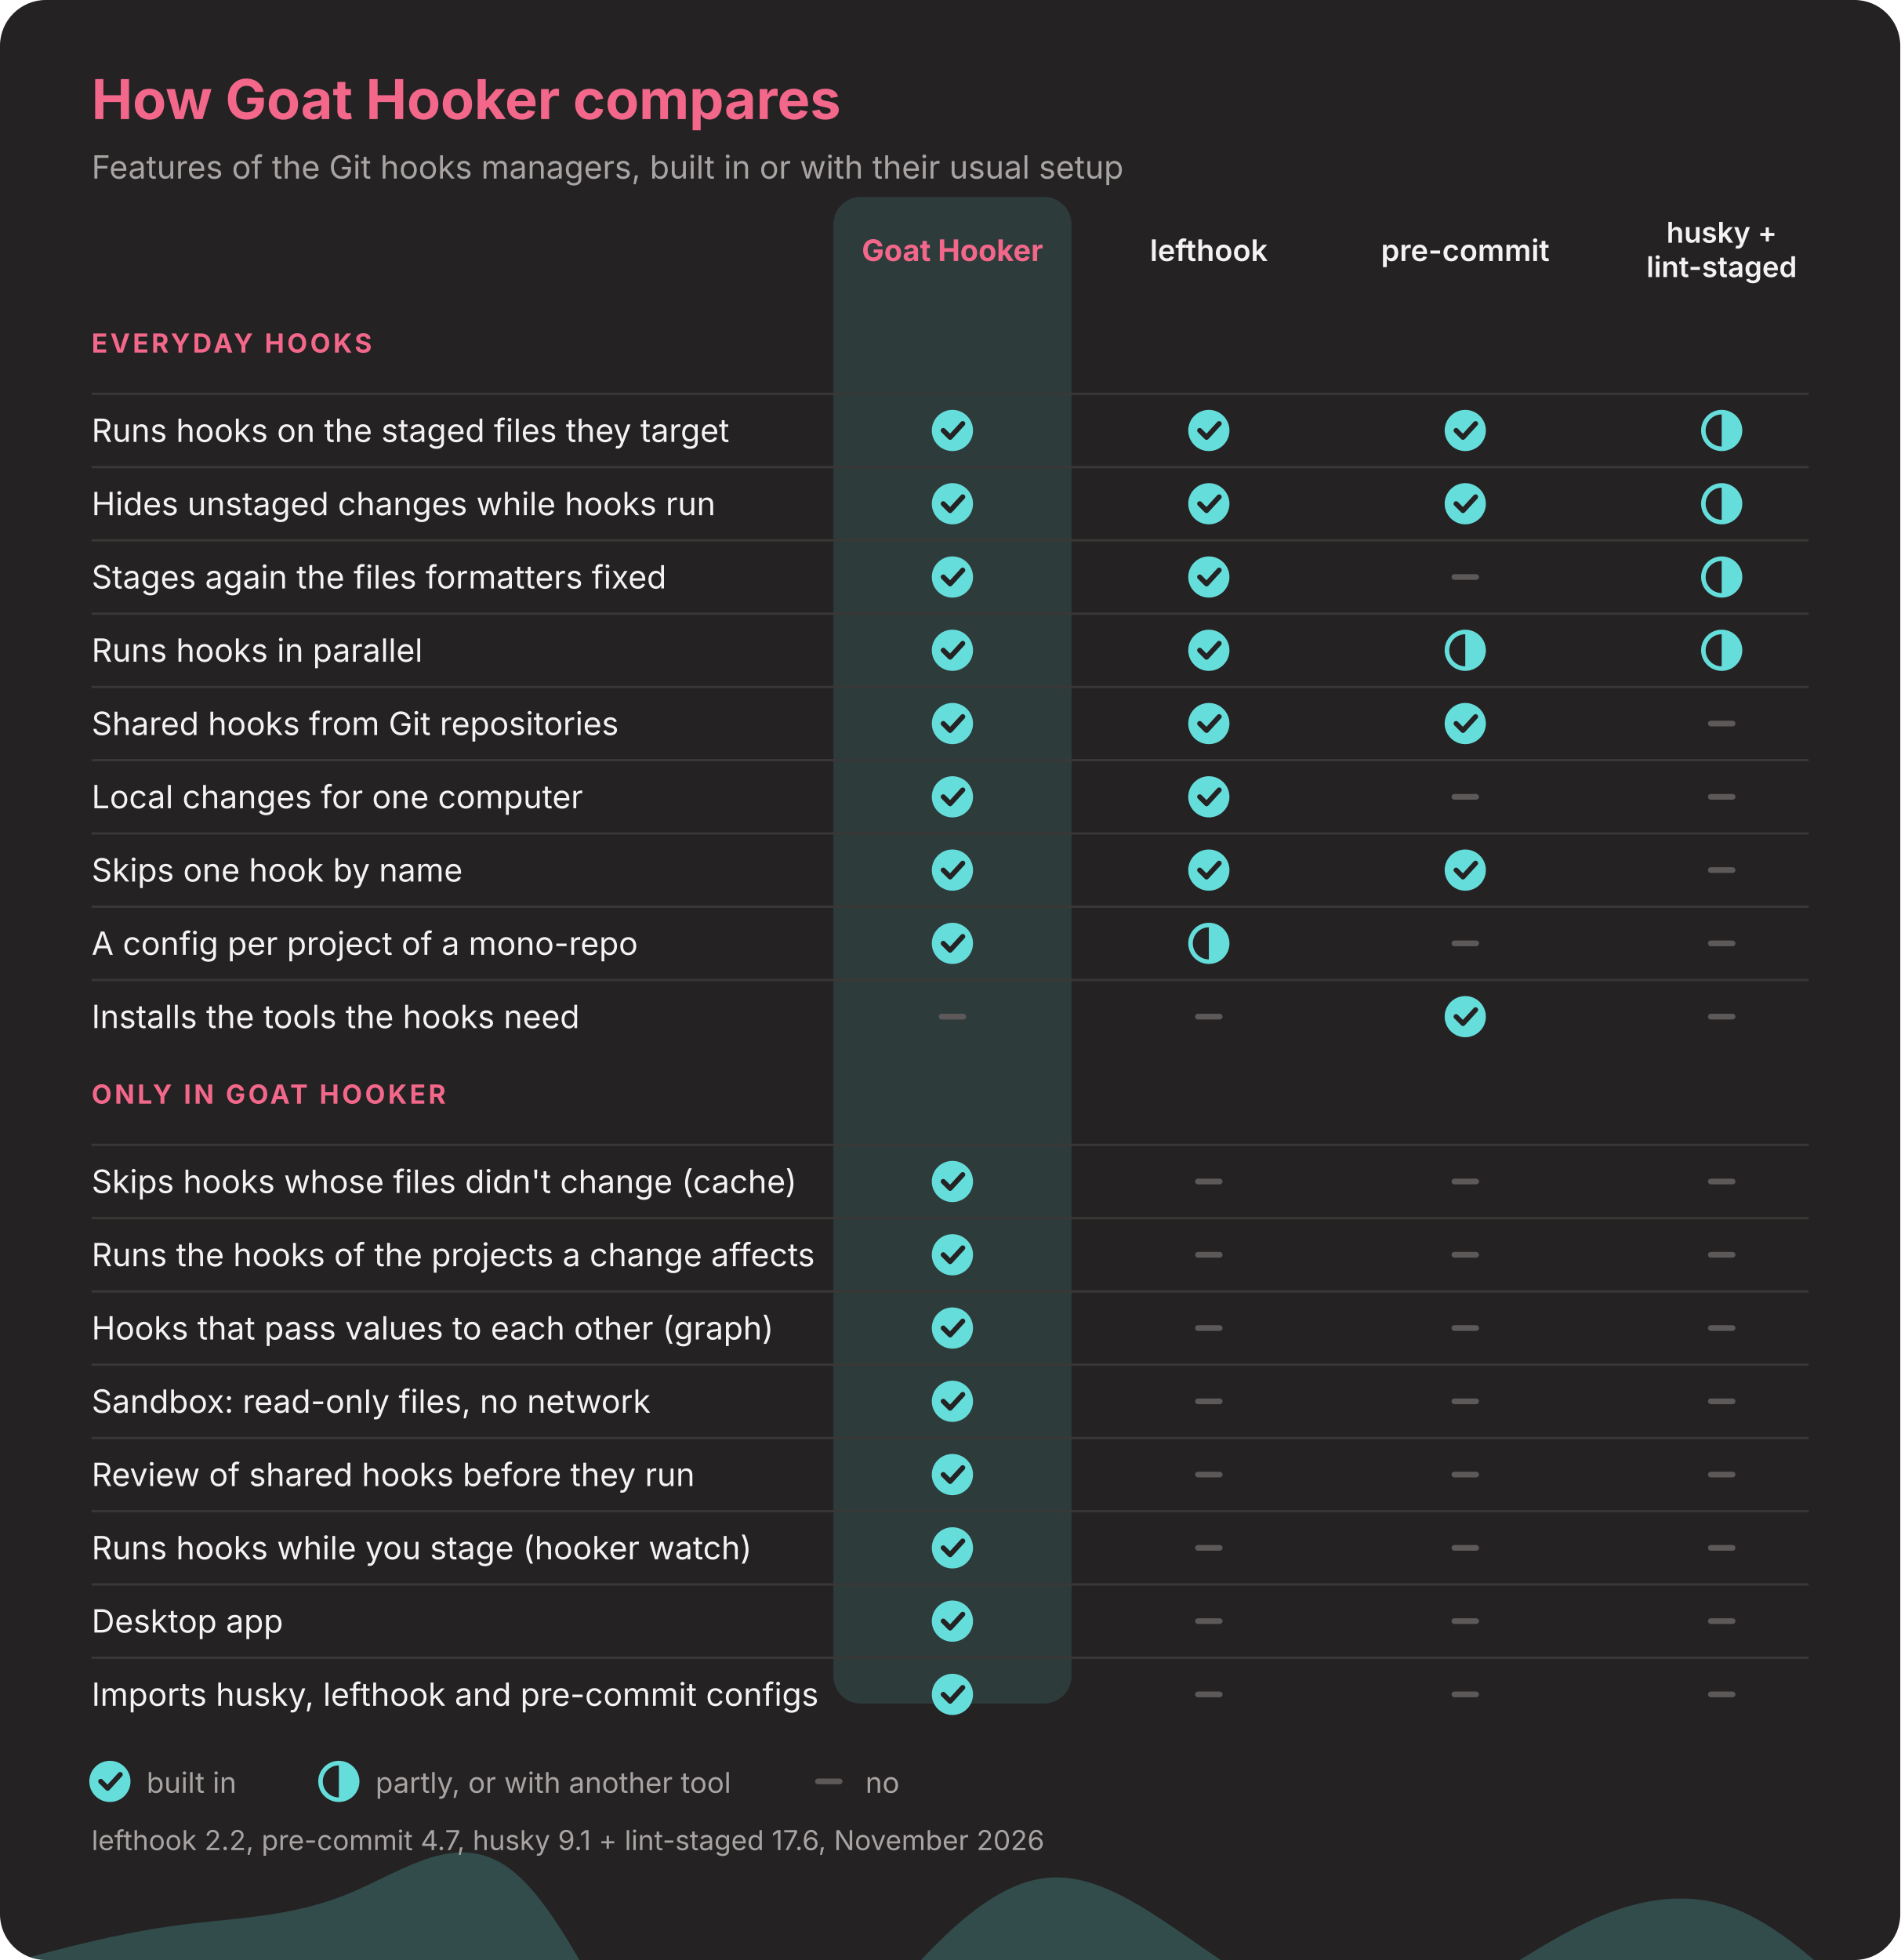
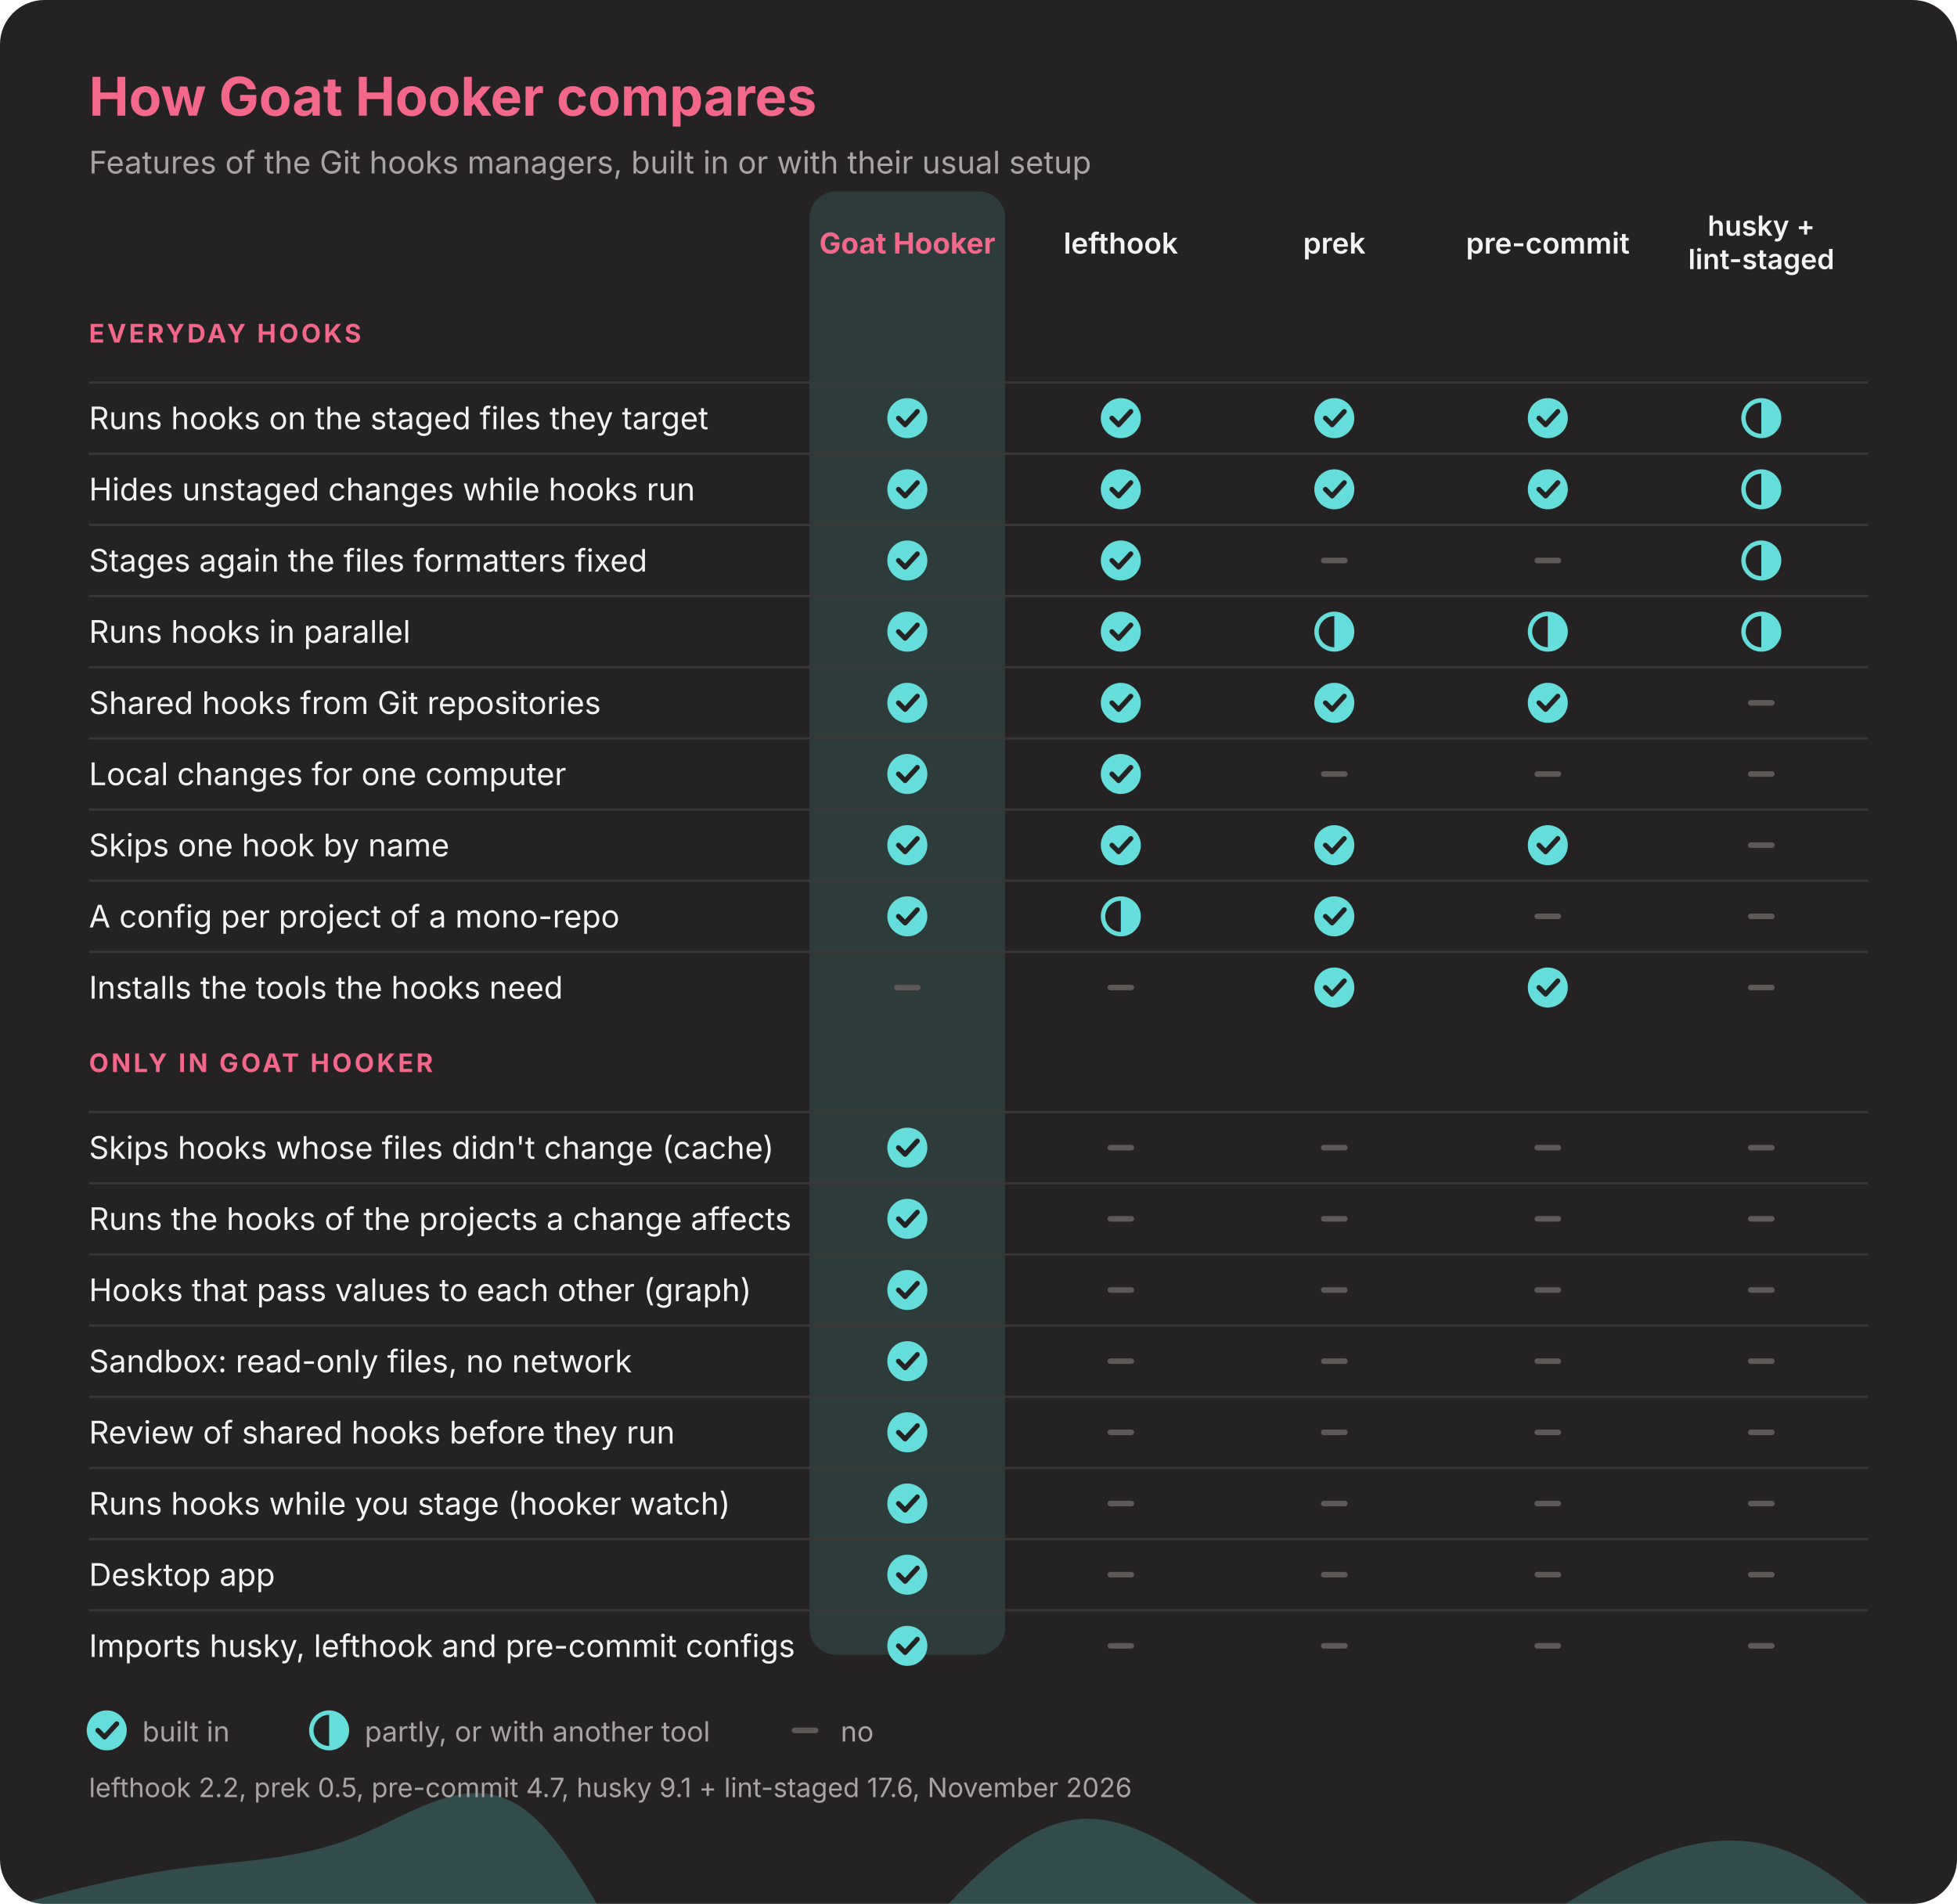
- <svg xmlns="http://www.w3.org/2000/svg" width="830" height="856" viewBox="0 0 830 856" fill="none">
+ <svg xmlns="http://www.w3.org/2000/svg" width="880" height="856" viewBox="0 0 880 856" fill="none">
  <defs>
    <clipPath id="card">
-       <rect width="830" height="856" rx="20" />
+       <rect width="880" height="856" rx="20" />
    </clipPath>
  </defs>
  <g clip-path="url(#card)">
-     <rect width="830" height="856" rx="20" fill="#242222" />
-     <path transform="translate(0 741.0) scale(1.0)" d="M0 117.369L12.525 113.907C25.05 110.445 50.796 103.521 75.846 100.059C100.896 96.597 126.642 96.597 151.692 86.212C177.437 75.826 202.487 55.054 227.537 79.288C253.283 103.521 278.333 172.761 303.383 190.071C329.129 207.38 354.179 172.761 379.229 141.603C404.975 110.445 430.025 82.75 455.771 79.288C480.821 75.826 505.871 96.597 531.617 113.907C556.667 131.217 581.717 145.065 607.462 141.603C632.512 138.141 657.562 117.369 683.308 103.521C708.358 89.674 734.104 82.75 759.154 93.135C784.204 103.521 809.95 131.217 822.475 145.065L835 158.913V242H822.475C809.95 242 784.204 242 759.154 242C734.104 242 708.358 242 683.308 242C657.562 242 632.512 242 607.462 242C581.717 242 556.667 242 531.617 242C505.871 242 480.821 242 455.771 242C430.025 242 404.975 242 379.229 242C354.179 242 329.129 242 303.383 242C278.333 242 253.283 242 227.537 242C202.487 242 177.437 242 151.692 242C126.642 242 100.896 242 75.846 242C50.796 242 25.05 242 12.525 242H0V117.369Z" fill="#65DDDB" fill-opacity="0.22" />
+     <rect width="880" height="856" rx="20" fill="#242222" />
+     <path transform="translate(0 734.0723) scale(1.060241)" d="M0 117.369L12.525 113.907C25.05 110.445 50.796 103.521 75.846 100.059C100.896 96.597 126.642 96.597 151.692 86.212C177.437 75.826 202.487 55.054 227.537 79.288C253.283 103.521 278.333 172.761 303.383 190.071C329.129 207.38 354.179 172.761 379.229 141.603C404.975 110.445 430.025 82.75 455.771 79.288C480.821 75.826 505.871 96.597 531.617 113.907C556.667 131.217 581.717 145.065 607.462 141.603C632.512 138.141 657.562 117.369 683.308 103.521C708.358 89.674 734.104 82.75 759.154 93.135C784.204 103.521 809.95 131.217 822.475 145.065L835 158.913V242H822.475C809.95 242 784.204 242 759.154 242C734.104 242 708.358 242 683.308 242C657.562 242 632.512 242 607.462 242C581.717 242 556.667 242 531.617 242C505.871 242 480.821 242 455.771 242C430.025 242 404.975 242 379.229 242C354.179 242 329.129 242 303.383 242C278.333 242 253.283 242 227.537 242C202.487 242 177.437 242 151.692 242C126.642 242 100.896 242 75.846 242C50.796 242 25.05 242 12.525 242H0V117.369Z" fill="#65DDDB" fill-opacity="0.22" />
    <text x="40" y="52" font-family="Inter, -apple-system, 'Segoe UI', Roboto, Helvetica, Arial, sans-serif" font-size="24" font-weight="700" fill="#F3678B" text-anchor="start">How Goat Hooker compares</text>
    <text x="40" y="78" font-family="Inter, -apple-system, 'Segoe UI', Roboto, Helvetica, Arial, sans-serif" font-size="14" font-weight="400" fill="#A9A4A4" text-anchor="start">Features of the Git hooks managers, built in or with their usual setup</text>
-     <rect x="364" y="86" width="104" height="658" rx="12" fill="#2E3B3B" />
-     <text x="416.0" y="114" font-family="Inter, -apple-system, 'Segoe UI', Roboto, Helvetica, Arial, sans-serif" font-size="13" font-weight="700" fill="#F3678B" text-anchor="middle">Goat Hooker</text>
-     <text x="528.0" y="114" font-family="Inter, -apple-system, 'Segoe UI', Roboto, Helvetica, Arial, sans-serif" font-size="13" font-weight="600" fill="#F4F2F2" text-anchor="middle">lefthook</text>
-     <text x="640.0" y="114" font-family="Inter, -apple-system, 'Segoe UI', Roboto, Helvetica, Arial, sans-serif" font-size="13" font-weight="600" fill="#F4F2F2" text-anchor="middle">pre-commit</text>
-     <text x="752.0" y="106" font-family="Inter, -apple-system, 'Segoe UI', Roboto, Helvetica, Arial, sans-serif" font-size="12.5" font-weight="600" fill="#F4F2F2" text-anchor="middle">husky +</text>
-     <text x="752.0" y="121" font-family="Inter, -apple-system, 'Segoe UI', Roboto, Helvetica, Arial, sans-serif" font-size="12.5" font-weight="600" fill="#F4F2F2" text-anchor="middle">lint-staged</text>
+     <rect x="364" y="86" width="88" height="658" rx="12" fill="#2E3B3B" />
+     <text x="408.0" y="114" font-family="Inter, -apple-system, 'Segoe UI', Roboto, Helvetica, Arial, sans-serif" font-size="13" font-weight="700" fill="#F3678B" text-anchor="middle">Goat Hooker</text>
+     <text x="504.0" y="114" font-family="Inter, -apple-system, 'Segoe UI', Roboto, Helvetica, Arial, sans-serif" font-size="13" font-weight="600" fill="#F4F2F2" text-anchor="middle">lefthook</text>
+     <text x="600.0" y="114" font-family="Inter, -apple-system, 'Segoe UI', Roboto, Helvetica, Arial, sans-serif" font-size="13" font-weight="600" fill="#F4F2F2" text-anchor="middle">prek</text>
+     <text x="696.0" y="114" font-family="Inter, -apple-system, 'Segoe UI', Roboto, Helvetica, Arial, sans-serif" font-size="13" font-weight="600" fill="#F4F2F2" text-anchor="middle">pre-commit</text>
+     <text x="792.0" y="106" font-family="Inter, -apple-system, 'Segoe UI', Roboto, Helvetica, Arial, sans-serif" font-size="12.5" font-weight="600" fill="#F4F2F2" text-anchor="middle">husky +</text>
+     <text x="792.0" y="121" font-family="Inter, -apple-system, 'Segoe UI', Roboto, Helvetica, Arial, sans-serif" font-size="12.5" font-weight="600" fill="#F4F2F2" text-anchor="middle">lint-staged</text>
    <text x="40" y="154" font-family="Inter, -apple-system, 'Segoe UI', Roboto, Helvetica, Arial, sans-serif" font-size="11.5" font-weight="700" fill="#F3678B" text-anchor="start" letter-spacing="1.2">EVERYDAY HOOKS</text>
-     <line x1="40" x2="790" y1="172" y2="172" stroke="#3A3737" />
+     <line x1="40" x2="840" y1="172" y2="172" stroke="#3A3737" />
    <text x="40" y="193" font-family="Inter, -apple-system, 'Segoe UI', Roboto, Helvetica, Arial, sans-serif" font-size="14" font-weight="400" fill="#F4F2F2" text-anchor="start">Runs hooks on the staged files they target</text>
-     <circle cx="416.0" cy="188" r="9" fill="#65DDDB" />
-     <path d="M412.0 188 l3 3 l5.5 -6" stroke="#242222" stroke-width="2.2" stroke-linecap="round" stroke-linejoin="round" fill="none" />
-     <circle cx="528.0" cy="188" r="9" fill="#65DDDB" />
-     <path d="M524.0 188 l3 3 l5.5 -6" stroke="#242222" stroke-width="2.2" stroke-linecap="round" stroke-linejoin="round" fill="none" />
-     <circle cx="640.0" cy="188" r="9" fill="#65DDDB" />
-     <path d="M636.0 188 l3 3 l5.5 -6" stroke="#242222" stroke-width="2.2" stroke-linecap="round" stroke-linejoin="round" fill="none" />
-     <circle cx="752.0" cy="188" r="8" stroke="#65DDDB" stroke-width="2" fill="none" />
-     <path d="M752.0 180 a8 8 0 0 1 0 16 z" fill="#65DDDB" />
-     <line x1="40" x2="790" y1="204" y2="204" stroke="#3A3737" />
+     <circle cx="408.0" cy="188" r="9" fill="#65DDDB" />
+     <path d="M404.0 188 l3 3 l5.5 -6" stroke="#242222" stroke-width="2.2" stroke-linecap="round" stroke-linejoin="round" fill="none" />
+     <circle cx="504.0" cy="188" r="9" fill="#65DDDB" />
+     <path d="M500.0 188 l3 3 l5.5 -6" stroke="#242222" stroke-width="2.2" stroke-linecap="round" stroke-linejoin="round" fill="none" />
+     <circle cx="600.0" cy="188" r="9" fill="#65DDDB" />
+     <path d="M596.0 188 l3 3 l5.5 -6" stroke="#242222" stroke-width="2.2" stroke-linecap="round" stroke-linejoin="round" fill="none" />
+     <circle cx="696.0" cy="188" r="9" fill="#65DDDB" />
+     <path d="M692.0 188 l3 3 l5.5 -6" stroke="#242222" stroke-width="2.2" stroke-linecap="round" stroke-linejoin="round" fill="none" />
+     <circle cx="792.0" cy="188" r="8" stroke="#65DDDB" stroke-width="2" fill="none" />
+     <path d="M792.0 180 a8 8 0 0 1 0 16 z" fill="#65DDDB" />
+     <line x1="40" x2="840" y1="204" y2="204" stroke="#3A3737" />
    <text x="40" y="225" font-family="Inter, -apple-system, 'Segoe UI', Roboto, Helvetica, Arial, sans-serif" font-size="14" font-weight="400" fill="#F4F2F2" text-anchor="start">Hides unstaged changes while hooks run</text>
-     <circle cx="416.0" cy="220" r="9" fill="#65DDDB" />
-     <path d="M412.0 220 l3 3 l5.5 -6" stroke="#242222" stroke-width="2.2" stroke-linecap="round" stroke-linejoin="round" fill="none" />
-     <circle cx="528.0" cy="220" r="9" fill="#65DDDB" />
-     <path d="M524.0 220 l3 3 l5.5 -6" stroke="#242222" stroke-width="2.2" stroke-linecap="round" stroke-linejoin="round" fill="none" />
-     <circle cx="640.0" cy="220" r="9" fill="#65DDDB" />
-     <path d="M636.0 220 l3 3 l5.5 -6" stroke="#242222" stroke-width="2.2" stroke-linecap="round" stroke-linejoin="round" fill="none" />
-     <circle cx="752.0" cy="220" r="8" stroke="#65DDDB" stroke-width="2" fill="none" />
-     <path d="M752.0 212 a8 8 0 0 1 0 16 z" fill="#65DDDB" />
-     <line x1="40" x2="790" y1="236" y2="236" stroke="#3A3737" />
+     <circle cx="408.0" cy="220" r="9" fill="#65DDDB" />
+     <path d="M404.0 220 l3 3 l5.5 -6" stroke="#242222" stroke-width="2.2" stroke-linecap="round" stroke-linejoin="round" fill="none" />
+     <circle cx="504.0" cy="220" r="9" fill="#65DDDB" />
+     <path d="M500.0 220 l3 3 l5.5 -6" stroke="#242222" stroke-width="2.2" stroke-linecap="round" stroke-linejoin="round" fill="none" />
+     <circle cx="600.0" cy="220" r="9" fill="#65DDDB" />
+     <path d="M596.0 220 l3 3 l5.5 -6" stroke="#242222" stroke-width="2.2" stroke-linecap="round" stroke-linejoin="round" fill="none" />
+     <circle cx="696.0" cy="220" r="9" fill="#65DDDB" />
+     <path d="M692.0 220 l3 3 l5.5 -6" stroke="#242222" stroke-width="2.2" stroke-linecap="round" stroke-linejoin="round" fill="none" />
+     <circle cx="792.0" cy="220" r="8" stroke="#65DDDB" stroke-width="2" fill="none" />
+     <path d="M792.0 212 a8 8 0 0 1 0 16 z" fill="#65DDDB" />
+     <line x1="40" x2="840" y1="236" y2="236" stroke="#3A3737" />
    <text x="40" y="257" font-family="Inter, -apple-system, 'Segoe UI', Roboto, Helvetica, Arial, sans-serif" font-size="14" font-weight="400" fill="#F4F2F2" text-anchor="start">Stages again the files formatters fixed</text>
-     <circle cx="416.0" cy="252" r="9" fill="#65DDDB" />
-     <path d="M412.0 252 l3 3 l5.5 -6" stroke="#242222" stroke-width="2.2" stroke-linecap="round" stroke-linejoin="round" fill="none" />
-     <circle cx="528.0" cy="252" r="9" fill="#65DDDB" />
-     <path d="M524.0 252 l3 3 l5.5 -6" stroke="#242222" stroke-width="2.2" stroke-linecap="round" stroke-linejoin="round" fill="none" />
-     <rect x="634.0" y="250.75" width="12" height="2.5" rx="1.25" fill="#5E5959" />
-     <circle cx="752.0" cy="252" r="8" stroke="#65DDDB" stroke-width="2" fill="none" />
-     <path d="M752.0 244 a8 8 0 0 1 0 16 z" fill="#65DDDB" />
-     <line x1="40" x2="790" y1="268" y2="268" stroke="#3A3737" />
+     <circle cx="408.0" cy="252" r="9" fill="#65DDDB" />
+     <path d="M404.0 252 l3 3 l5.5 -6" stroke="#242222" stroke-width="2.2" stroke-linecap="round" stroke-linejoin="round" fill="none" />
+     <circle cx="504.0" cy="252" r="9" fill="#65DDDB" />
+     <path d="M500.0 252 l3 3 l5.5 -6" stroke="#242222" stroke-width="2.2" stroke-linecap="round" stroke-linejoin="round" fill="none" />
+     <rect x="594.0" y="250.75" width="12" height="2.5" rx="1.25" fill="#5E5959" />
+     <rect x="690.0" y="250.75" width="12" height="2.5" rx="1.25" fill="#5E5959" />
+     <circle cx="792.0" cy="252" r="8" stroke="#65DDDB" stroke-width="2" fill="none" />
+     <path d="M792.0 244 a8 8 0 0 1 0 16 z" fill="#65DDDB" />
+     <line x1="40" x2="840" y1="268" y2="268" stroke="#3A3737" />
    <text x="40" y="289" font-family="Inter, -apple-system, 'Segoe UI', Roboto, Helvetica, Arial, sans-serif" font-size="14" font-weight="400" fill="#F4F2F2" text-anchor="start">Runs hooks in parallel</text>
-     <circle cx="416.0" cy="284" r="9" fill="#65DDDB" />
-     <path d="M412.0 284 l3 3 l5.5 -6" stroke="#242222" stroke-width="2.2" stroke-linecap="round" stroke-linejoin="round" fill="none" />
-     <circle cx="528.0" cy="284" r="9" fill="#65DDDB" />
-     <path d="M524.0 284 l3 3 l5.5 -6" stroke="#242222" stroke-width="2.2" stroke-linecap="round" stroke-linejoin="round" fill="none" />
-     <circle cx="640.0" cy="284" r="8" stroke="#65DDDB" stroke-width="2" fill="none" />
-     <path d="M640.0 276 a8 8 0 0 1 0 16 z" fill="#65DDDB" />
-     <circle cx="752.0" cy="284" r="8" stroke="#65DDDB" stroke-width="2" fill="none" />
-     <path d="M752.0 276 a8 8 0 0 1 0 16 z" fill="#65DDDB" />
-     <line x1="40" x2="790" y1="300" y2="300" stroke="#3A3737" />
+     <circle cx="408.0" cy="284" r="9" fill="#65DDDB" />
+     <path d="M404.0 284 l3 3 l5.5 -6" stroke="#242222" stroke-width="2.2" stroke-linecap="round" stroke-linejoin="round" fill="none" />
+     <circle cx="504.0" cy="284" r="9" fill="#65DDDB" />
+     <path d="M500.0 284 l3 3 l5.5 -6" stroke="#242222" stroke-width="2.2" stroke-linecap="round" stroke-linejoin="round" fill="none" />
+     <circle cx="600.0" cy="284" r="8" stroke="#65DDDB" stroke-width="2" fill="none" />
+     <path d="M600.0 276 a8 8 0 0 1 0 16 z" fill="#65DDDB" />
+     <circle cx="696.0" cy="284" r="8" stroke="#65DDDB" stroke-width="2" fill="none" />
+     <path d="M696.0 276 a8 8 0 0 1 0 16 z" fill="#65DDDB" />
+     <circle cx="792.0" cy="284" r="8" stroke="#65DDDB" stroke-width="2" fill="none" />
+     <path d="M792.0 276 a8 8 0 0 1 0 16 z" fill="#65DDDB" />
+     <line x1="40" x2="840" y1="300" y2="300" stroke="#3A3737" />
    <text x="40" y="321" font-family="Inter, -apple-system, 'Segoe UI', Roboto, Helvetica, Arial, sans-serif" font-size="14" font-weight="400" fill="#F4F2F2" text-anchor="start">Shared hooks from Git repositories</text>
-     <circle cx="416.0" cy="316" r="9" fill="#65DDDB" />
-     <path d="M412.0 316 l3 3 l5.5 -6" stroke="#242222" stroke-width="2.2" stroke-linecap="round" stroke-linejoin="round" fill="none" />
-     <circle cx="528.0" cy="316" r="9" fill="#65DDDB" />
-     <path d="M524.0 316 l3 3 l5.5 -6" stroke="#242222" stroke-width="2.2" stroke-linecap="round" stroke-linejoin="round" fill="none" />
-     <circle cx="640.0" cy="316" r="9" fill="#65DDDB" />
-     <path d="M636.0 316 l3 3 l5.5 -6" stroke="#242222" stroke-width="2.2" stroke-linecap="round" stroke-linejoin="round" fill="none" />
-     <rect x="746.0" y="314.75" width="12" height="2.5" rx="1.25" fill="#5E5959" />
-     <line x1="40" x2="790" y1="332" y2="332" stroke="#3A3737" />
+     <circle cx="408.0" cy="316" r="9" fill="#65DDDB" />
+     <path d="M404.0 316 l3 3 l5.5 -6" stroke="#242222" stroke-width="2.2" stroke-linecap="round" stroke-linejoin="round" fill="none" />
+     <circle cx="504.0" cy="316" r="9" fill="#65DDDB" />
+     <path d="M500.0 316 l3 3 l5.5 -6" stroke="#242222" stroke-width="2.2" stroke-linecap="round" stroke-linejoin="round" fill="none" />
+     <circle cx="600.0" cy="316" r="9" fill="#65DDDB" />
+     <path d="M596.0 316 l3 3 l5.5 -6" stroke="#242222" stroke-width="2.2" stroke-linecap="round" stroke-linejoin="round" fill="none" />
+     <circle cx="696.0" cy="316" r="9" fill="#65DDDB" />
+     <path d="M692.0 316 l3 3 l5.5 -6" stroke="#242222" stroke-width="2.2" stroke-linecap="round" stroke-linejoin="round" fill="none" />
+     <rect x="786.0" y="314.75" width="12" height="2.5" rx="1.25" fill="#5E5959" />
+     <line x1="40" x2="840" y1="332" y2="332" stroke="#3A3737" />
    <text x="40" y="353" font-family="Inter, -apple-system, 'Segoe UI', Roboto, Helvetica, Arial, sans-serif" font-size="14" font-weight="400" fill="#F4F2F2" text-anchor="start">Local changes for one computer</text>
-     <circle cx="416.0" cy="348" r="9" fill="#65DDDB" />
-     <path d="M412.0 348 l3 3 l5.5 -6" stroke="#242222" stroke-width="2.2" stroke-linecap="round" stroke-linejoin="round" fill="none" />
-     <circle cx="528.0" cy="348" r="9" fill="#65DDDB" />
-     <path d="M524.0 348 l3 3 l5.5 -6" stroke="#242222" stroke-width="2.2" stroke-linecap="round" stroke-linejoin="round" fill="none" />
-     <rect x="634.0" y="346.75" width="12" height="2.5" rx="1.25" fill="#5E5959" />
-     <rect x="746.0" y="346.75" width="12" height="2.5" rx="1.25" fill="#5E5959" />
-     <line x1="40" x2="790" y1="364" y2="364" stroke="#3A3737" />
+     <circle cx="408.0" cy="348" r="9" fill="#65DDDB" />
+     <path d="M404.0 348 l3 3 l5.5 -6" stroke="#242222" stroke-width="2.2" stroke-linecap="round" stroke-linejoin="round" fill="none" />
+     <circle cx="504.0" cy="348" r="9" fill="#65DDDB" />
+     <path d="M500.0 348 l3 3 l5.5 -6" stroke="#242222" stroke-width="2.2" stroke-linecap="round" stroke-linejoin="round" fill="none" />
+     <rect x="594.0" y="346.75" width="12" height="2.5" rx="1.25" fill="#5E5959" />
+     <rect x="690.0" y="346.75" width="12" height="2.5" rx="1.25" fill="#5E5959" />
+     <rect x="786.0" y="346.75" width="12" height="2.5" rx="1.25" fill="#5E5959" />
+     <line x1="40" x2="840" y1="364" y2="364" stroke="#3A3737" />
    <text x="40" y="385" font-family="Inter, -apple-system, 'Segoe UI', Roboto, Helvetica, Arial, sans-serif" font-size="14" font-weight="400" fill="#F4F2F2" text-anchor="start">Skips one hook by name</text>
-     <circle cx="416.0" cy="380" r="9" fill="#65DDDB" />
-     <path d="M412.0 380 l3 3 l5.5 -6" stroke="#242222" stroke-width="2.2" stroke-linecap="round" stroke-linejoin="round" fill="none" />
-     <circle cx="528.0" cy="380" r="9" fill="#65DDDB" />
-     <path d="M524.0 380 l3 3 l5.5 -6" stroke="#242222" stroke-width="2.2" stroke-linecap="round" stroke-linejoin="round" fill="none" />
-     <circle cx="640.0" cy="380" r="9" fill="#65DDDB" />
-     <path d="M636.0 380 l3 3 l5.5 -6" stroke="#242222" stroke-width="2.2" stroke-linecap="round" stroke-linejoin="round" fill="none" />
-     <rect x="746.0" y="378.75" width="12" height="2.5" rx="1.25" fill="#5E5959" />
-     <line x1="40" x2="790" y1="396" y2="396" stroke="#3A3737" />
+     <circle cx="408.0" cy="380" r="9" fill="#65DDDB" />
+     <path d="M404.0 380 l3 3 l5.5 -6" stroke="#242222" stroke-width="2.2" stroke-linecap="round" stroke-linejoin="round" fill="none" />
+     <circle cx="504.0" cy="380" r="9" fill="#65DDDB" />
+     <path d="M500.0 380 l3 3 l5.5 -6" stroke="#242222" stroke-width="2.2" stroke-linecap="round" stroke-linejoin="round" fill="none" />
+     <circle cx="600.0" cy="380" r="9" fill="#65DDDB" />
+     <path d="M596.0 380 l3 3 l5.5 -6" stroke="#242222" stroke-width="2.2" stroke-linecap="round" stroke-linejoin="round" fill="none" />
+     <circle cx="696.0" cy="380" r="9" fill="#65DDDB" />
+     <path d="M692.0 380 l3 3 l5.5 -6" stroke="#242222" stroke-width="2.2" stroke-linecap="round" stroke-linejoin="round" fill="none" />
+     <rect x="786.0" y="378.75" width="12" height="2.5" rx="1.25" fill="#5E5959" />
+     <line x1="40" x2="840" y1="396" y2="396" stroke="#3A3737" />
    <text x="40" y="417" font-family="Inter, -apple-system, 'Segoe UI', Roboto, Helvetica, Arial, sans-serif" font-size="14" font-weight="400" fill="#F4F2F2" text-anchor="start">A config per project of a mono-repo</text>
-     <circle cx="416.0" cy="412" r="9" fill="#65DDDB" />
-     <path d="M412.0 412 l3 3 l5.5 -6" stroke="#242222" stroke-width="2.2" stroke-linecap="round" stroke-linejoin="round" fill="none" />
-     <circle cx="528.0" cy="412" r="8" stroke="#65DDDB" stroke-width="2" fill="none" />
-     <path d="M528.0 404 a8 8 0 0 1 0 16 z" fill="#65DDDB" />
-     <rect x="634.0" y="410.75" width="12" height="2.5" rx="1.25" fill="#5E5959" />
-     <rect x="746.0" y="410.75" width="12" height="2.5" rx="1.25" fill="#5E5959" />
-     <line x1="40" x2="790" y1="428" y2="428" stroke="#3A3737" />
+     <circle cx="408.0" cy="412" r="9" fill="#65DDDB" />
+     <path d="M404.0 412 l3 3 l5.5 -6" stroke="#242222" stroke-width="2.2" stroke-linecap="round" stroke-linejoin="round" fill="none" />
+     <circle cx="504.0" cy="412" r="8" stroke="#65DDDB" stroke-width="2" fill="none" />
+     <path d="M504.0 404 a8 8 0 0 1 0 16 z" fill="#65DDDB" />
+     <circle cx="600.0" cy="412" r="9" fill="#65DDDB" />
+     <path d="M596.0 412 l3 3 l5.5 -6" stroke="#242222" stroke-width="2.2" stroke-linecap="round" stroke-linejoin="round" fill="none" />
+     <rect x="690.0" y="410.75" width="12" height="2.5" rx="1.25" fill="#5E5959" />
+     <rect x="786.0" y="410.75" width="12" height="2.5" rx="1.25" fill="#5E5959" />
+     <line x1="40" x2="840" y1="428" y2="428" stroke="#3A3737" />
    <text x="40" y="449" font-family="Inter, -apple-system, 'Segoe UI', Roboto, Helvetica, Arial, sans-serif" font-size="14" font-weight="400" fill="#F4F2F2" text-anchor="start">Installs the tools the hooks need</text>
-     <rect x="410.0" y="442.75" width="12" height="2.5" rx="1.25" fill="#5E5959" />
-     <rect x="522.0" y="442.75" width="12" height="2.5" rx="1.25" fill="#5E5959" />
-     <circle cx="640.0" cy="444" r="9" fill="#65DDDB" />
-     <path d="M636.0 444 l3 3 l5.5 -6" stroke="#242222" stroke-width="2.2" stroke-linecap="round" stroke-linejoin="round" fill="none" />
-     <rect x="746.0" y="442.75" width="12" height="2.5" rx="1.25" fill="#5E5959" />
+     <rect x="402.0" y="442.75" width="12" height="2.5" rx="1.25" fill="#5E5959" />
+     <rect x="498.0" y="442.75" width="12" height="2.5" rx="1.25" fill="#5E5959" />
+     <circle cx="600.0" cy="444" r="9" fill="#65DDDB" />
+     <path d="M596.0 444 l3 3 l5.5 -6" stroke="#242222" stroke-width="2.2" stroke-linecap="round" stroke-linejoin="round" fill="none" />
+     <circle cx="696.0" cy="444" r="9" fill="#65DDDB" />
+     <path d="M692.0 444 l3 3 l5.5 -6" stroke="#242222" stroke-width="2.2" stroke-linecap="round" stroke-linejoin="round" fill="none" />
+     <rect x="786.0" y="442.75" width="12" height="2.5" rx="1.25" fill="#5E5959" />
    <text x="40" y="482" font-family="Inter, -apple-system, 'Segoe UI', Roboto, Helvetica, Arial, sans-serif" font-size="11.5" font-weight="700" fill="#F3678B" text-anchor="start" letter-spacing="1.2">ONLY IN GOAT HOOKER</text>
-     <line x1="40" x2="790" y1="500" y2="500" stroke="#3A3737" />
+     <line x1="40" x2="840" y1="500" y2="500" stroke="#3A3737" />
    <text x="40" y="521" font-family="Inter, -apple-system, 'Segoe UI', Roboto, Helvetica, Arial, sans-serif" font-size="14" font-weight="400" fill="#F4F2F2" text-anchor="start">Skips hooks whose files didn't change (cache)</text>
-     <circle cx="416.0" cy="516" r="9" fill="#65DDDB" />
-     <path d="M412.0 516 l3 3 l5.5 -6" stroke="#242222" stroke-width="2.2" stroke-linecap="round" stroke-linejoin="round" fill="none" />
-     <rect x="522.0" y="514.75" width="12" height="2.5" rx="1.25" fill="#5E5959" />
-     <rect x="634.0" y="514.75" width="12" height="2.5" rx="1.25" fill="#5E5959" />
-     <rect x="746.0" y="514.75" width="12" height="2.5" rx="1.25" fill="#5E5959" />
-     <line x1="40" x2="790" y1="532" y2="532" stroke="#3A3737" />
+     <circle cx="408.0" cy="516" r="9" fill="#65DDDB" />
+     <path d="M404.0 516 l3 3 l5.5 -6" stroke="#242222" stroke-width="2.2" stroke-linecap="round" stroke-linejoin="round" fill="none" />
+     <rect x="498.0" y="514.75" width="12" height="2.5" rx="1.25" fill="#5E5959" />
+     <rect x="594.0" y="514.75" width="12" height="2.5" rx="1.25" fill="#5E5959" />
+     <rect x="690.0" y="514.75" width="12" height="2.5" rx="1.25" fill="#5E5959" />
+     <rect x="786.0" y="514.75" width="12" height="2.5" rx="1.25" fill="#5E5959" />
+     <line x1="40" x2="840" y1="532" y2="532" stroke="#3A3737" />
    <text x="40" y="553" font-family="Inter, -apple-system, 'Segoe UI', Roboto, Helvetica, Arial, sans-serif" font-size="14" font-weight="400" fill="#F4F2F2" text-anchor="start">Runs the hooks of the projects a change affects</text>
-     <circle cx="416.0" cy="548" r="9" fill="#65DDDB" />
-     <path d="M412.0 548 l3 3 l5.5 -6" stroke="#242222" stroke-width="2.2" stroke-linecap="round" stroke-linejoin="round" fill="none" />
-     <rect x="522.0" y="546.75" width="12" height="2.5" rx="1.25" fill="#5E5959" />
-     <rect x="634.0" y="546.75" width="12" height="2.5" rx="1.25" fill="#5E5959" />
-     <rect x="746.0" y="546.75" width="12" height="2.5" rx="1.25" fill="#5E5959" />
-     <line x1="40" x2="790" y1="564" y2="564" stroke="#3A3737" />
+     <circle cx="408.0" cy="548" r="9" fill="#65DDDB" />
+     <path d="M404.0 548 l3 3 l5.5 -6" stroke="#242222" stroke-width="2.2" stroke-linecap="round" stroke-linejoin="round" fill="none" />
+     <rect x="498.0" y="546.75" width="12" height="2.5" rx="1.25" fill="#5E5959" />
+     <rect x="594.0" y="546.75" width="12" height="2.5" rx="1.25" fill="#5E5959" />
+     <rect x="690.0" y="546.75" width="12" height="2.5" rx="1.25" fill="#5E5959" />
+     <rect x="786.0" y="546.75" width="12" height="2.5" rx="1.25" fill="#5E5959" />
+     <line x1="40" x2="840" y1="564" y2="564" stroke="#3A3737" />
    <text x="40" y="585" font-family="Inter, -apple-system, 'Segoe UI', Roboto, Helvetica, Arial, sans-serif" font-size="14" font-weight="400" fill="#F4F2F2" text-anchor="start">Hooks that pass values to each other (graph)</text>
-     <circle cx="416.0" cy="580" r="9" fill="#65DDDB" />
-     <path d="M412.0 580 l3 3 l5.5 -6" stroke="#242222" stroke-width="2.2" stroke-linecap="round" stroke-linejoin="round" fill="none" />
-     <rect x="522.0" y="578.75" width="12" height="2.5" rx="1.25" fill="#5E5959" />
-     <rect x="634.0" y="578.75" width="12" height="2.5" rx="1.25" fill="#5E5959" />
-     <rect x="746.0" y="578.75" width="12" height="2.5" rx="1.25" fill="#5E5959" />
-     <line x1="40" x2="790" y1="596" y2="596" stroke="#3A3737" />
+     <circle cx="408.0" cy="580" r="9" fill="#65DDDB" />
+     <path d="M404.0 580 l3 3 l5.5 -6" stroke="#242222" stroke-width="2.2" stroke-linecap="round" stroke-linejoin="round" fill="none" />
+     <rect x="498.0" y="578.75" width="12" height="2.5" rx="1.25" fill="#5E5959" />
+     <rect x="594.0" y="578.75" width="12" height="2.5" rx="1.25" fill="#5E5959" />
+     <rect x="690.0" y="578.75" width="12" height="2.5" rx="1.25" fill="#5E5959" />
+     <rect x="786.0" y="578.75" width="12" height="2.5" rx="1.25" fill="#5E5959" />
+     <line x1="40" x2="840" y1="596" y2="596" stroke="#3A3737" />
    <text x="40" y="617" font-family="Inter, -apple-system, 'Segoe UI', Roboto, Helvetica, Arial, sans-serif" font-size="14" font-weight="400" fill="#F4F2F2" text-anchor="start">Sandbox: read-only files, no network</text>
-     <circle cx="416.0" cy="612" r="9" fill="#65DDDB" />
-     <path d="M412.0 612 l3 3 l5.5 -6" stroke="#242222" stroke-width="2.2" stroke-linecap="round" stroke-linejoin="round" fill="none" />
-     <rect x="522.0" y="610.75" width="12" height="2.5" rx="1.25" fill="#5E5959" />
-     <rect x="634.0" y="610.75" width="12" height="2.5" rx="1.25" fill="#5E5959" />
-     <rect x="746.0" y="610.75" width="12" height="2.5" rx="1.25" fill="#5E5959" />
-     <line x1="40" x2="790" y1="628" y2="628" stroke="#3A3737" />
+     <circle cx="408.0" cy="612" r="9" fill="#65DDDB" />
+     <path d="M404.0 612 l3 3 l5.5 -6" stroke="#242222" stroke-width="2.2" stroke-linecap="round" stroke-linejoin="round" fill="none" />
+     <rect x="498.0" y="610.75" width="12" height="2.5" rx="1.25" fill="#5E5959" />
+     <rect x="594.0" y="610.75" width="12" height="2.5" rx="1.25" fill="#5E5959" />
+     <rect x="690.0" y="610.75" width="12" height="2.5" rx="1.25" fill="#5E5959" />
+     <rect x="786.0" y="610.75" width="12" height="2.5" rx="1.25" fill="#5E5959" />
+     <line x1="40" x2="840" y1="628" y2="628" stroke="#3A3737" />
    <text x="40" y="649" font-family="Inter, -apple-system, 'Segoe UI', Roboto, Helvetica, Arial, sans-serif" font-size="14" font-weight="400" fill="#F4F2F2" text-anchor="start">Review of shared hooks before they run</text>
-     <circle cx="416.0" cy="644" r="9" fill="#65DDDB" />
-     <path d="M412.0 644 l3 3 l5.5 -6" stroke="#242222" stroke-width="2.2" stroke-linecap="round" stroke-linejoin="round" fill="none" />
-     <rect x="522.0" y="642.75" width="12" height="2.5" rx="1.25" fill="#5E5959" />
-     <rect x="634.0" y="642.75" width="12" height="2.5" rx="1.25" fill="#5E5959" />
-     <rect x="746.0" y="642.75" width="12" height="2.5" rx="1.25" fill="#5E5959" />
-     <line x1="40" x2="790" y1="660" y2="660" stroke="#3A3737" />
+     <circle cx="408.0" cy="644" r="9" fill="#65DDDB" />
+     <path d="M404.0 644 l3 3 l5.5 -6" stroke="#242222" stroke-width="2.2" stroke-linecap="round" stroke-linejoin="round" fill="none" />
+     <rect x="498.0" y="642.75" width="12" height="2.5" rx="1.25" fill="#5E5959" />
+     <rect x="594.0" y="642.75" width="12" height="2.5" rx="1.25" fill="#5E5959" />
+     <rect x="690.0" y="642.75" width="12" height="2.5" rx="1.25" fill="#5E5959" />
+     <rect x="786.0" y="642.75" width="12" height="2.5" rx="1.25" fill="#5E5959" />
+     <line x1="40" x2="840" y1="660" y2="660" stroke="#3A3737" />
    <text x="40" y="681" font-family="Inter, -apple-system, 'Segoe UI', Roboto, Helvetica, Arial, sans-serif" font-size="14" font-weight="400" fill="#F4F2F2" text-anchor="start">Runs hooks while you stage (hooker watch)</text>
-     <circle cx="416.0" cy="676" r="9" fill="#65DDDB" />
-     <path d="M412.0 676 l3 3 l5.5 -6" stroke="#242222" stroke-width="2.2" stroke-linecap="round" stroke-linejoin="round" fill="none" />
-     <rect x="522.0" y="674.75" width="12" height="2.5" rx="1.25" fill="#5E5959" />
-     <rect x="634.0" y="674.75" width="12" height="2.5" rx="1.25" fill="#5E5959" />
-     <rect x="746.0" y="674.75" width="12" height="2.5" rx="1.25" fill="#5E5959" />
-     <line x1="40" x2="790" y1="692" y2="692" stroke="#3A3737" />
+     <circle cx="408.0" cy="676" r="9" fill="#65DDDB" />
+     <path d="M404.0 676 l3 3 l5.5 -6" stroke="#242222" stroke-width="2.2" stroke-linecap="round" stroke-linejoin="round" fill="none" />
+     <rect x="498.0" y="674.75" width="12" height="2.5" rx="1.25" fill="#5E5959" />
+     <rect x="594.0" y="674.75" width="12" height="2.5" rx="1.25" fill="#5E5959" />
+     <rect x="690.0" y="674.75" width="12" height="2.5" rx="1.25" fill="#5E5959" />
+     <rect x="786.0" y="674.75" width="12" height="2.5" rx="1.25" fill="#5E5959" />
+     <line x1="40" x2="840" y1="692" y2="692" stroke="#3A3737" />
    <text x="40" y="713" font-family="Inter, -apple-system, 'Segoe UI', Roboto, Helvetica, Arial, sans-serif" font-size="14" font-weight="400" fill="#F4F2F2" text-anchor="start">Desktop app</text>
-     <circle cx="416.0" cy="708" r="9" fill="#65DDDB" />
-     <path d="M412.0 708 l3 3 l5.5 -6" stroke="#242222" stroke-width="2.2" stroke-linecap="round" stroke-linejoin="round" fill="none" />
-     <rect x="522.0" y="706.75" width="12" height="2.5" rx="1.25" fill="#5E5959" />
-     <rect x="634.0" y="706.75" width="12" height="2.5" rx="1.25" fill="#5E5959" />
-     <rect x="746.0" y="706.75" width="12" height="2.5" rx="1.25" fill="#5E5959" />
-     <line x1="40" x2="790" y1="724" y2="724" stroke="#3A3737" />
+     <circle cx="408.0" cy="708" r="9" fill="#65DDDB" />
+     <path d="M404.0 708 l3 3 l5.5 -6" stroke="#242222" stroke-width="2.2" stroke-linecap="round" stroke-linejoin="round" fill="none" />
+     <rect x="498.0" y="706.75" width="12" height="2.5" rx="1.25" fill="#5E5959" />
+     <rect x="594.0" y="706.75" width="12" height="2.5" rx="1.25" fill="#5E5959" />
+     <rect x="690.0" y="706.75" width="12" height="2.5" rx="1.25" fill="#5E5959" />
+     <rect x="786.0" y="706.75" width="12" height="2.5" rx="1.25" fill="#5E5959" />
+     <line x1="40" x2="840" y1="724" y2="724" stroke="#3A3737" />
    <text x="40" y="745" font-family="Inter, -apple-system, 'Segoe UI', Roboto, Helvetica, Arial, sans-serif" font-size="14" font-weight="400" fill="#F4F2F2" text-anchor="start">Imports husky, lefthook and pre-commit configs</text>
-     <circle cx="416.0" cy="740" r="9" fill="#65DDDB" />
-     <path d="M412.0 740 l3 3 l5.5 -6" stroke="#242222" stroke-width="2.2" stroke-linecap="round" stroke-linejoin="round" fill="none" />
-     <rect x="522.0" y="738.75" width="12" height="2.5" rx="1.25" fill="#5E5959" />
-     <rect x="634.0" y="738.75" width="12" height="2.5" rx="1.25" fill="#5E5959" />
-     <rect x="746.0" y="738.75" width="12" height="2.5" rx="1.25" fill="#5E5959" />
+     <circle cx="408.0" cy="740" r="9" fill="#65DDDB" />
+     <path d="M404.0 740 l3 3 l5.5 -6" stroke="#242222" stroke-width="2.2" stroke-linecap="round" stroke-linejoin="round" fill="none" />
+     <rect x="498.0" y="738.75" width="12" height="2.5" rx="1.25" fill="#5E5959" />
+     <rect x="594.0" y="738.75" width="12" height="2.5" rx="1.25" fill="#5E5959" />
+     <rect x="690.0" y="738.75" width="12" height="2.5" rx="1.25" fill="#5E5959" />
+     <rect x="786.0" y="738.75" width="12" height="2.5" rx="1.25" fill="#5E5959" />
    <circle cx="48" cy="778" r="9" fill="#65DDDB" />
    <path d="M44 778 l3 3 l5.5 -6" stroke="#242222" stroke-width="2.2" stroke-linecap="round" stroke-linejoin="round" fill="none" />
    <text x="64" y="783" font-family="Inter, -apple-system, 'Segoe UI', Roboto, Helvetica, Arial, sans-serif" font-size="12.5" font-weight="400" fill="#A9A4A4" text-anchor="start">built in</text>
    <circle cx="148" cy="778" r="8" stroke="#65DDDB" stroke-width="2" fill="none" />
    <path d="M148 770 a8 8 0 0 1 0 16 z" fill="#65DDDB" />
    <text x="164" y="783" font-family="Inter, -apple-system, 'Segoe UI', Roboto, Helvetica, Arial, sans-serif" font-size="12.5" font-weight="400" fill="#A9A4A4" text-anchor="start">partly, or with another tool</text>
    <rect x="356" y="776.75" width="12" height="2.5" rx="1.25" fill="#5E5959" />
    <text x="378" y="783" font-family="Inter, -apple-system, 'Segoe UI', Roboto, Helvetica, Arial, sans-serif" font-size="12.5" font-weight="400" fill="#A9A4A4" text-anchor="start">no</text>
-     <text x="40" y="808" font-family="Inter, -apple-system, 'Segoe UI', Roboto, Helvetica, Arial, sans-serif" font-size="12" font-weight="400" fill="#A9A4A4" text-anchor="start">lefthook 2.2, pre-commit 4.7, husky 9.1 + lint-staged 17.6, November 2026</text>
+     <text x="40" y="808" font-family="Inter, -apple-system, 'Segoe UI', Roboto, Helvetica, Arial, sans-serif" font-size="12" font-weight="400" fill="#A9A4A4" text-anchor="start">lefthook 2.2, prek 0.5, pre-commit 4.7, husky 9.1 + lint-staged 17.6, November 2026</text>
  </g>
</svg>
